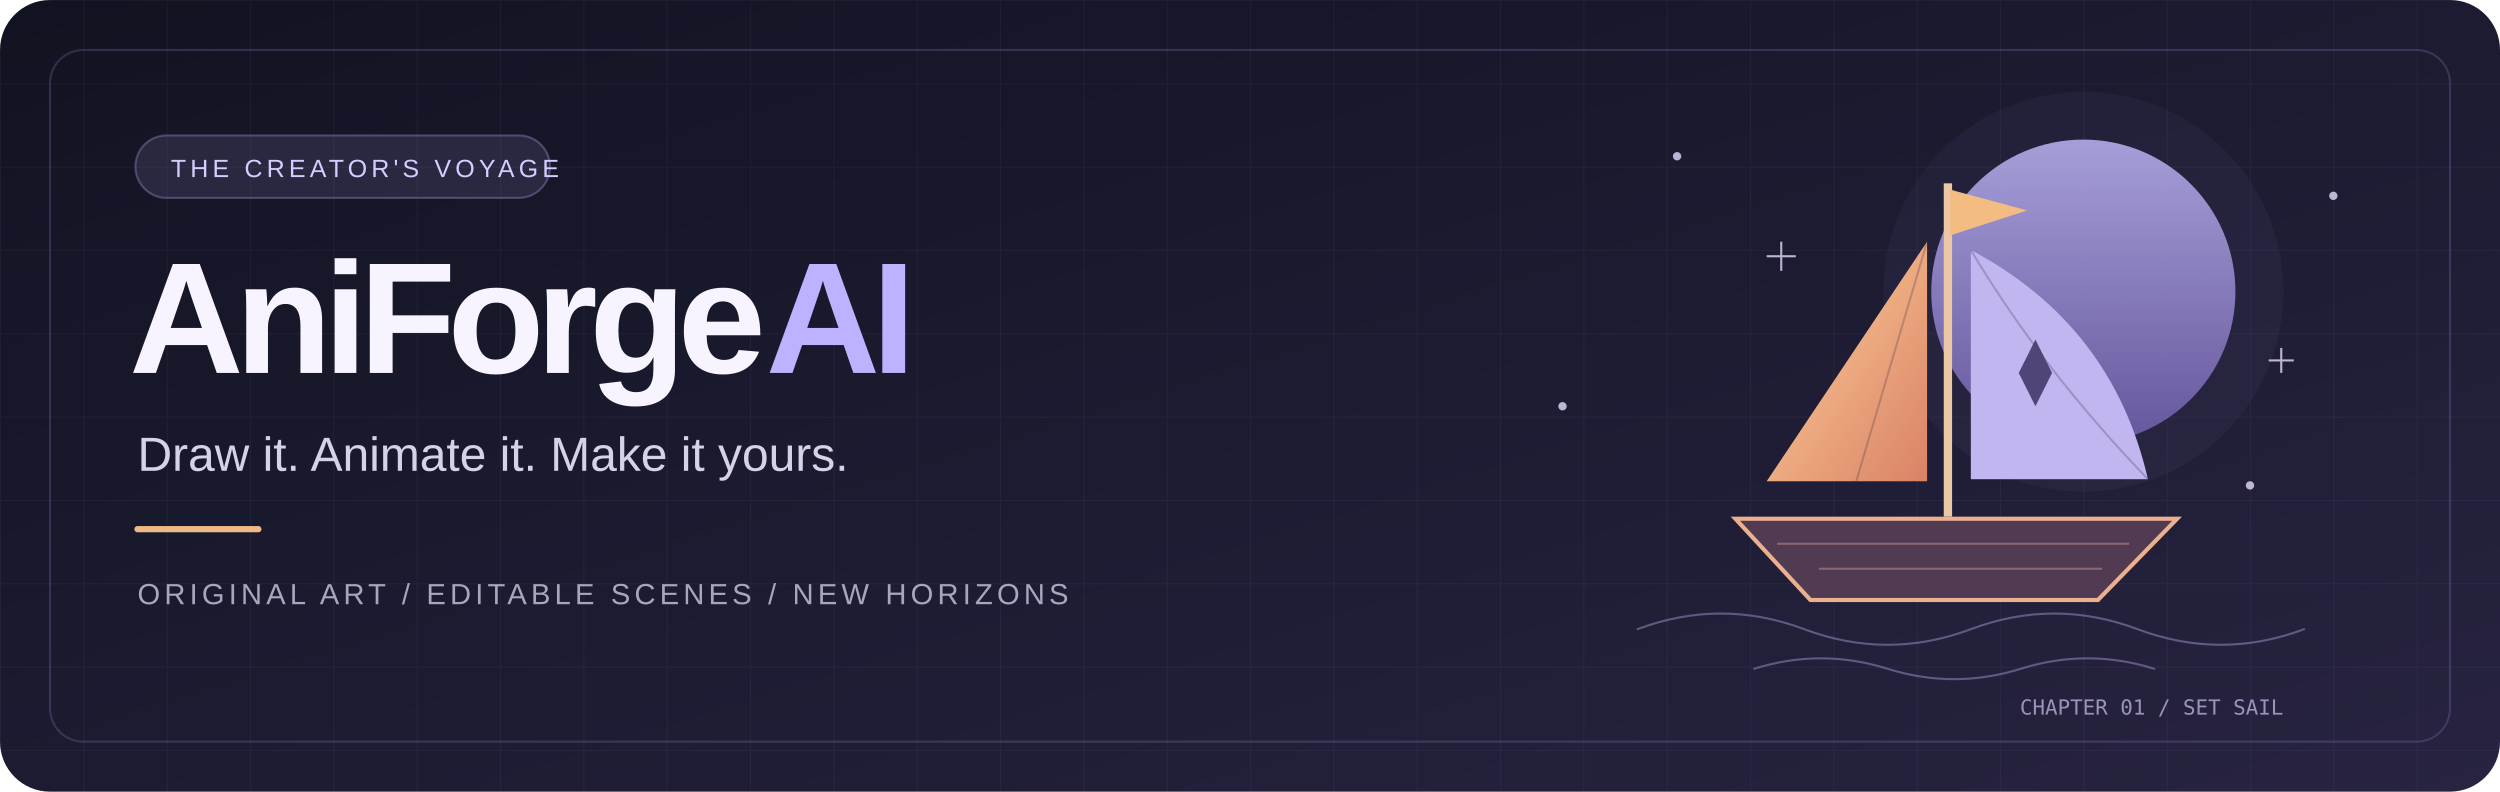
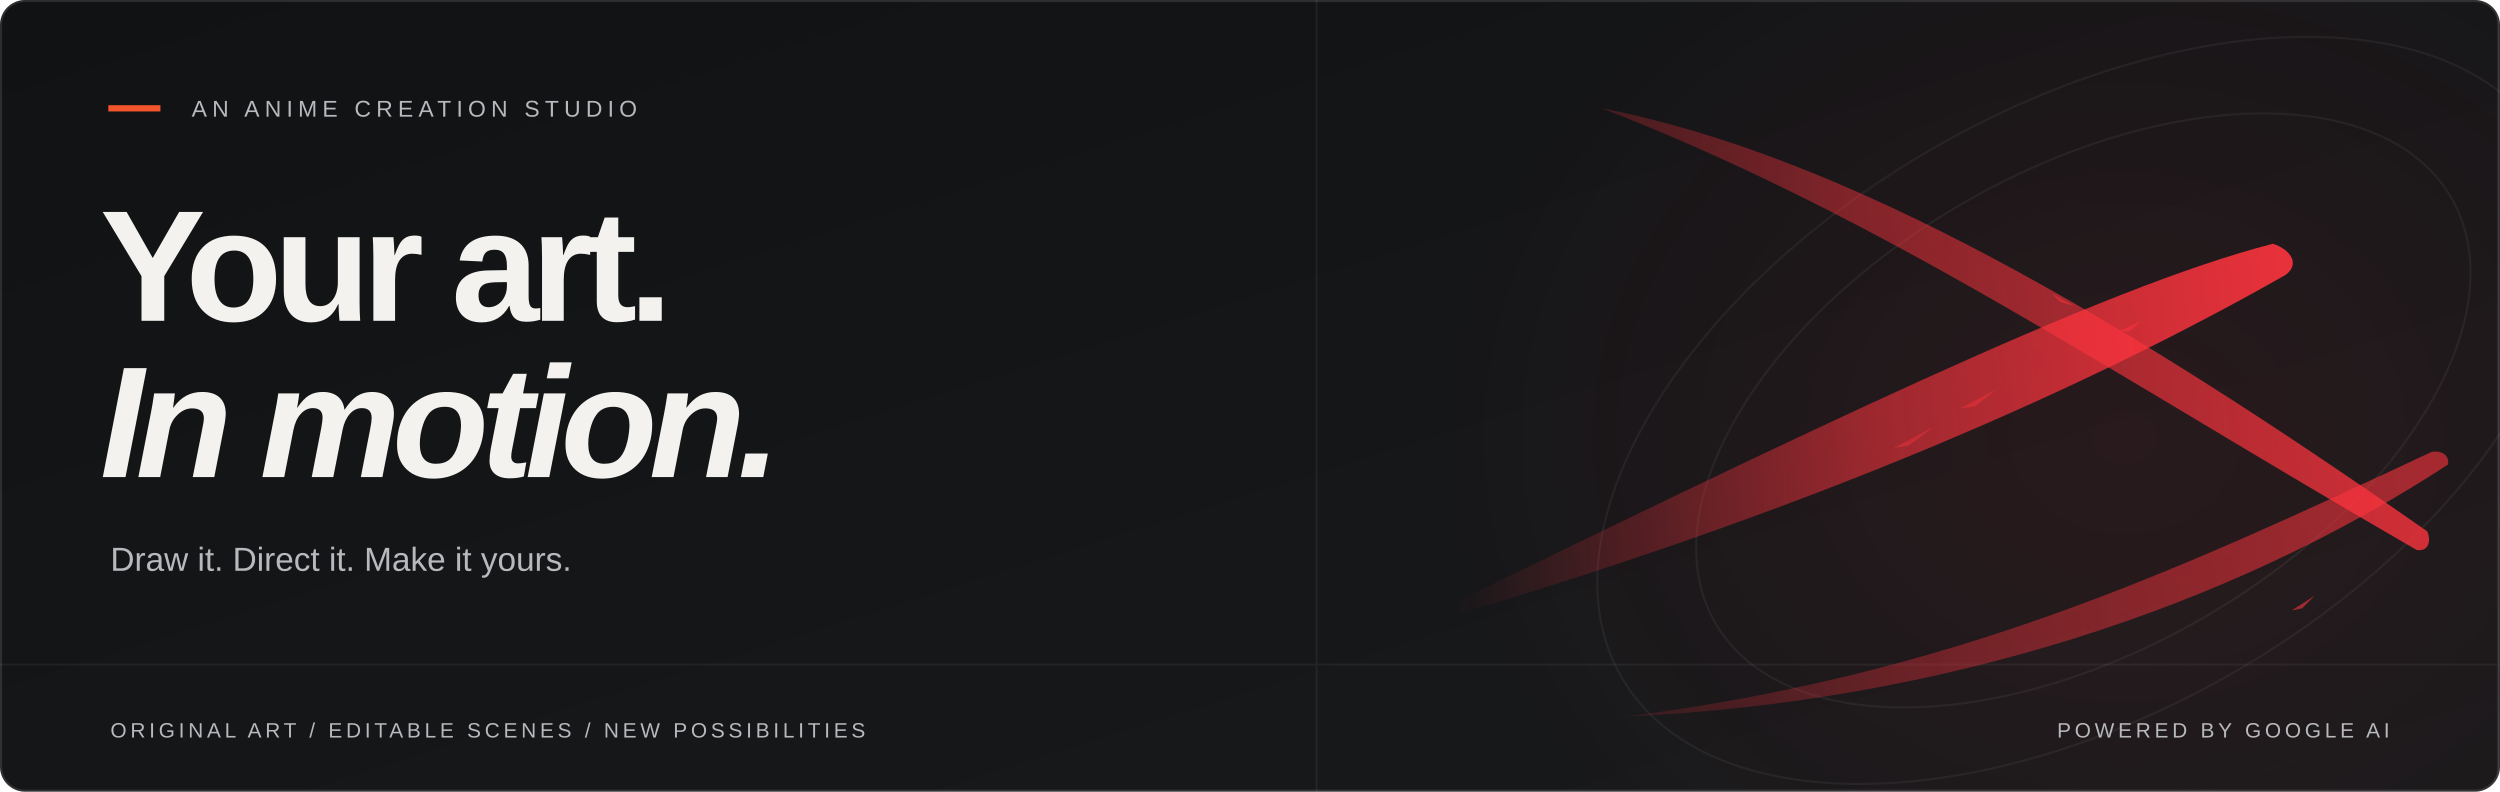
<svg xmlns="http://www.w3.org/2000/svg" viewBox="0 0 1200 380" role="img" aria-labelledby="title desc">
  <defs>
-     <linearGradient id="bg" x2="1" y2="1">
-       <stop stop-color="#111321" />
-       <stop offset="1" stop-color="#272341" />
+     <linearGradient id="background" x2="1" y2="1">
+       <stop stop-color="#101214" />
+       <stop offset="1" stop-color="#181a1c" />
    </linearGradient>
-     <linearGradient id="sail" x2="1" y2="1">
-       <stop stop-color="#ffd49b" />
-       <stop offset="1" stop-color="#da8266" />
+     <linearGradient id="meteor" gradientUnits="userSpaceOnUse" x1="690" y1="220" x2="1160" y2="170">
+       <stop stop-color="#ff343e" stop-opacity="0" />
+       <stop offset=".44" stop-color="#ff343e" stop-opacity=".55" />
+       <stop offset="1" stop-color="#ff343e" />
    </linearGradient>
-     <linearGradient id="moon" x2="0" y2="1">
-       <stop stop-color="#c6bdff" />
-       <stop offset="1" stop-color="#7563b4" />
-     </linearGradient>
-     <pattern id="grid" width="40" height="40" patternUnits="userSpaceOnUse">
-       <path d="M40 0H0V40" fill="none" stroke="#bfb8ff" stroke-opacity=".05" />
-     </pattern>
+     <radialGradient id="atmosphere">
+       <stop stop-color="#ff343e" stop-opacity=".08" />
+       <stop offset="1" stop-color="#ff343e" stop-opacity="0" />
+     </radialGradient>
+     <clipPath id="panel">
+       <rect width="1200" height="380" rx="12" />
+     </clipPath>
  </defs>
  <style>
-     .ship { animation: drift 4s ease-in-out 1; transform-origin: 935px 246px; }
-     .stars { animation: shimmer 4s ease-in-out 1; }
-     .wave { animation: tide 4s ease-in-out 1; }
-     @keyframes drift { 0%,100% { transform: translateY(0) rotate(0deg); } 50% { transform: translateY(-8px) rotate(-2deg); } }
-     @keyframes shimmer { 0%,100% { opacity: .8; } 50% { opacity: .3; } }
-     @keyframes tide { 0%,100% { transform: translateX(0); } 50% { transform: translateX(12px); } }
-     @media (prefers-reduced-motion: reduce) { .ship,.stars,.wave { animation: none; } }
+     .intro { animation: reveal 1.2s ease-out 1 both; }
+     .motion { animation: arrive 3.6s cubic-bezier(.16,1,.3,1) 1 both; }
+     @keyframes reveal { from { opacity: 0; transform: translateY(8px); } to { opacity: 1; transform: translateY(0); } }
+     @keyframes arrive { from { opacity: 0; transform: translate(-32px,16px); } to { opacity: 1; transform: translate(0,0); } }
+     @media (prefers-reduced-motion: reduce) { .intro,.motion { animation: none; } }
  </style>
-   <rect width="1200" height="380" rx="24" fill="url(#bg)" />
-   <rect width="1200" height="380" rx="24" fill="url(#grid)" />
-   <rect x="24" y="24" width="1152" height="332" rx="16" fill="none" stroke="#b9afff" stroke-opacity=".18" />
-   <circle cx="1000" cy="140" r="96" fill="#a89ae2" opacity=".05" />
-   <circle cx="1000" cy="140" r="73" fill="url(#moon)" opacity=".8" />
-   <g class="stars" fill="#e4dcff" opacity=".8">
-     <circle cx="805" cy="75" r="2" />
-     <circle cx="1120" cy="94" r="2" />
-     <circle cx="750" cy="195" r="2" />
-     <circle cx="1080" cy="233" r="2" />
-     <path d="M855 116v14m-7-7h14M1095 167v12m-6-6h12" stroke="#e4dcff" />
+   <g clip-path="url(#panel)">
+     <rect width="1200" height="380" fill="url(#background)" />
+     <ellipse cx="1020" cy="210" rx="350" ry="290" fill="url(#atmosphere)" />
+     <g fill="none" stroke="#f3f2ef" stroke-opacity=".055">
+       <path d="M632 0v380M1199 0v380M0 319h1200" />
+       <ellipse cx="1000" cy="197" rx="204" ry="115" transform="rotate(-30 1000 197)" />
+       <ellipse cx="1000" cy="197" rx="256" ry="145" transform="rotate(-30 1000 197)" />
+     </g>
+     <g class="intro" font-family="Arial,Helvetica,sans-serif">
+       <path d="M52 52h25" stroke="#f2552c" stroke-width="3" />
+       <text x="92" y="56" fill="#b7b9bd" font-size="11" letter-spacing="2.5">AN ANIME CREATION STUDIO</text>
+       <text x="48" y="154" fill="#f3f2ef" font-size="76" font-weight="800" letter-spacing="-4">Your art.</text>
+       <text x="48" y="229" fill="#f3f2ef" font-size="76" font-weight="800" font-style="italic" letter-spacing="-4">In motion.</text>
+       <text x="53" y="274" fill="#b7b9bd" font-size="16">Draw it. Direct it. Make it yours.</text>
+     </g>
+     <g class="motion" fill="url(#meteor)">
+       <path d="M668 304C865 208 1009 138 1091 117C1100 120 1104 127 1097 132C1009 182 872 246 668 304Z" />
+       <path d="M769 52C887 75 1019 153 1165 255C1167 259 1166 265 1160 264C1011 178 905 105 769 52Z" opacity=".8" />
+       <path d="M780 344C937 324 1043 275 1167 217C1171 216 1176 218 1175 223C1071 291 933 337 780 344Z" opacity=".6" />
+       <path d="M909 215l19-10-12 9zM941 196l17-9-10 8zM1017 159l11-5-6 5zM1100 293l11-7-6 6zM985 141l11 6-7-2z" opacity=".65" />
+     </g>
+     <g font-family="Arial,Helvetica,sans-serif" font-size="10" letter-spacing="1.8">
+       <text x="53" y="354" fill="#b7b9bd">ORIGINAL ART / EDITABLE SCENES / NEW POSSIBILITIES</text>
+       <text x="1147" y="354" fill="#b7b9bd" text-anchor="end">POWERED BY GOOGLE AI</text>
+     </g>
+     <rect x=".5" y=".5" width="1199" height="379" rx="11.5" fill="none" stroke="#f3f2ef" stroke-opacity=".12" />
  </g>
-   <g font-family="Segoe UI,Arial,sans-serif">
-     <rect x="65" y="65" width="199" height="30" rx="15" fill="#bcb2ff" fill-opacity=".12" stroke="#bcb2ff" stroke-opacity=".3" />
-     <text x="82" y="85" fill="#d5cdff" font-size="12" letter-spacing="2">THE CREATOR'S VOYAGE</text>
-     <text x="62" y="179" fill="#f7f4ff" font-size="76" font-weight="750" letter-spacing="-4">AniForge<tspan fill="#bdb2ff"> AI</tspan>
-     </text>
-     <text x="66" y="226" fill="#d7d3e7" font-size="23">Draw it. Animate it. Make it yours.</text>
-     <path d="M66 254h58" stroke="#efb887" stroke-width="3" stroke-linecap="round" />
-     <text x="66" y="290" fill="#a8a5bd" font-size="14" letter-spacing="2">ORIGINAL ART / EDITABLE SCENES / NEW HORIZONS</text>
-   </g>
-   <g class="ship">
-     <path d="M833 249h212l-38 39H869z" fill="#503b52" stroke="#edb08e" stroke-width="2" />
-     <path d="M853 261h169M873 273h136" stroke="#b98984" stroke-opacity=".55" />
-     <path d="M935 88v160" stroke="#ecc7a5" stroke-width="4" />
-     <path d="M925 116l-77 115h77z" fill="url(#sail)" />
-     <path d="M946 120q68 36 85 110h-85z" fill="#c2b6f1" />
-     <path d="M946 120q34 57 85 110M925 116l-34 115" fill="none" stroke="#302946" stroke-opacity=".25" />
-     <path d="M936 91l37 10-37 12z" fill="#f2bc83" />
-     <path d="M977 163l8 16-8 16-8-16z" fill="#514578" />
-   </g>
-   <g class="wave" fill="none" stroke="#aba1db" stroke-opacity=".45" stroke-linecap="round">
-     <path d="M786 302q40-15 80 0t80 0 80 0 80 0" />
-     <path d="M842 321q32-10 64 0t64 0 64 0" />
-   </g>
-   <text x="1096" y="343" fill="#9d93ba" font-size="10" font-family="monospace" text-anchor="end">CHAPTER 01 / SET SAIL</text>
</svg>
